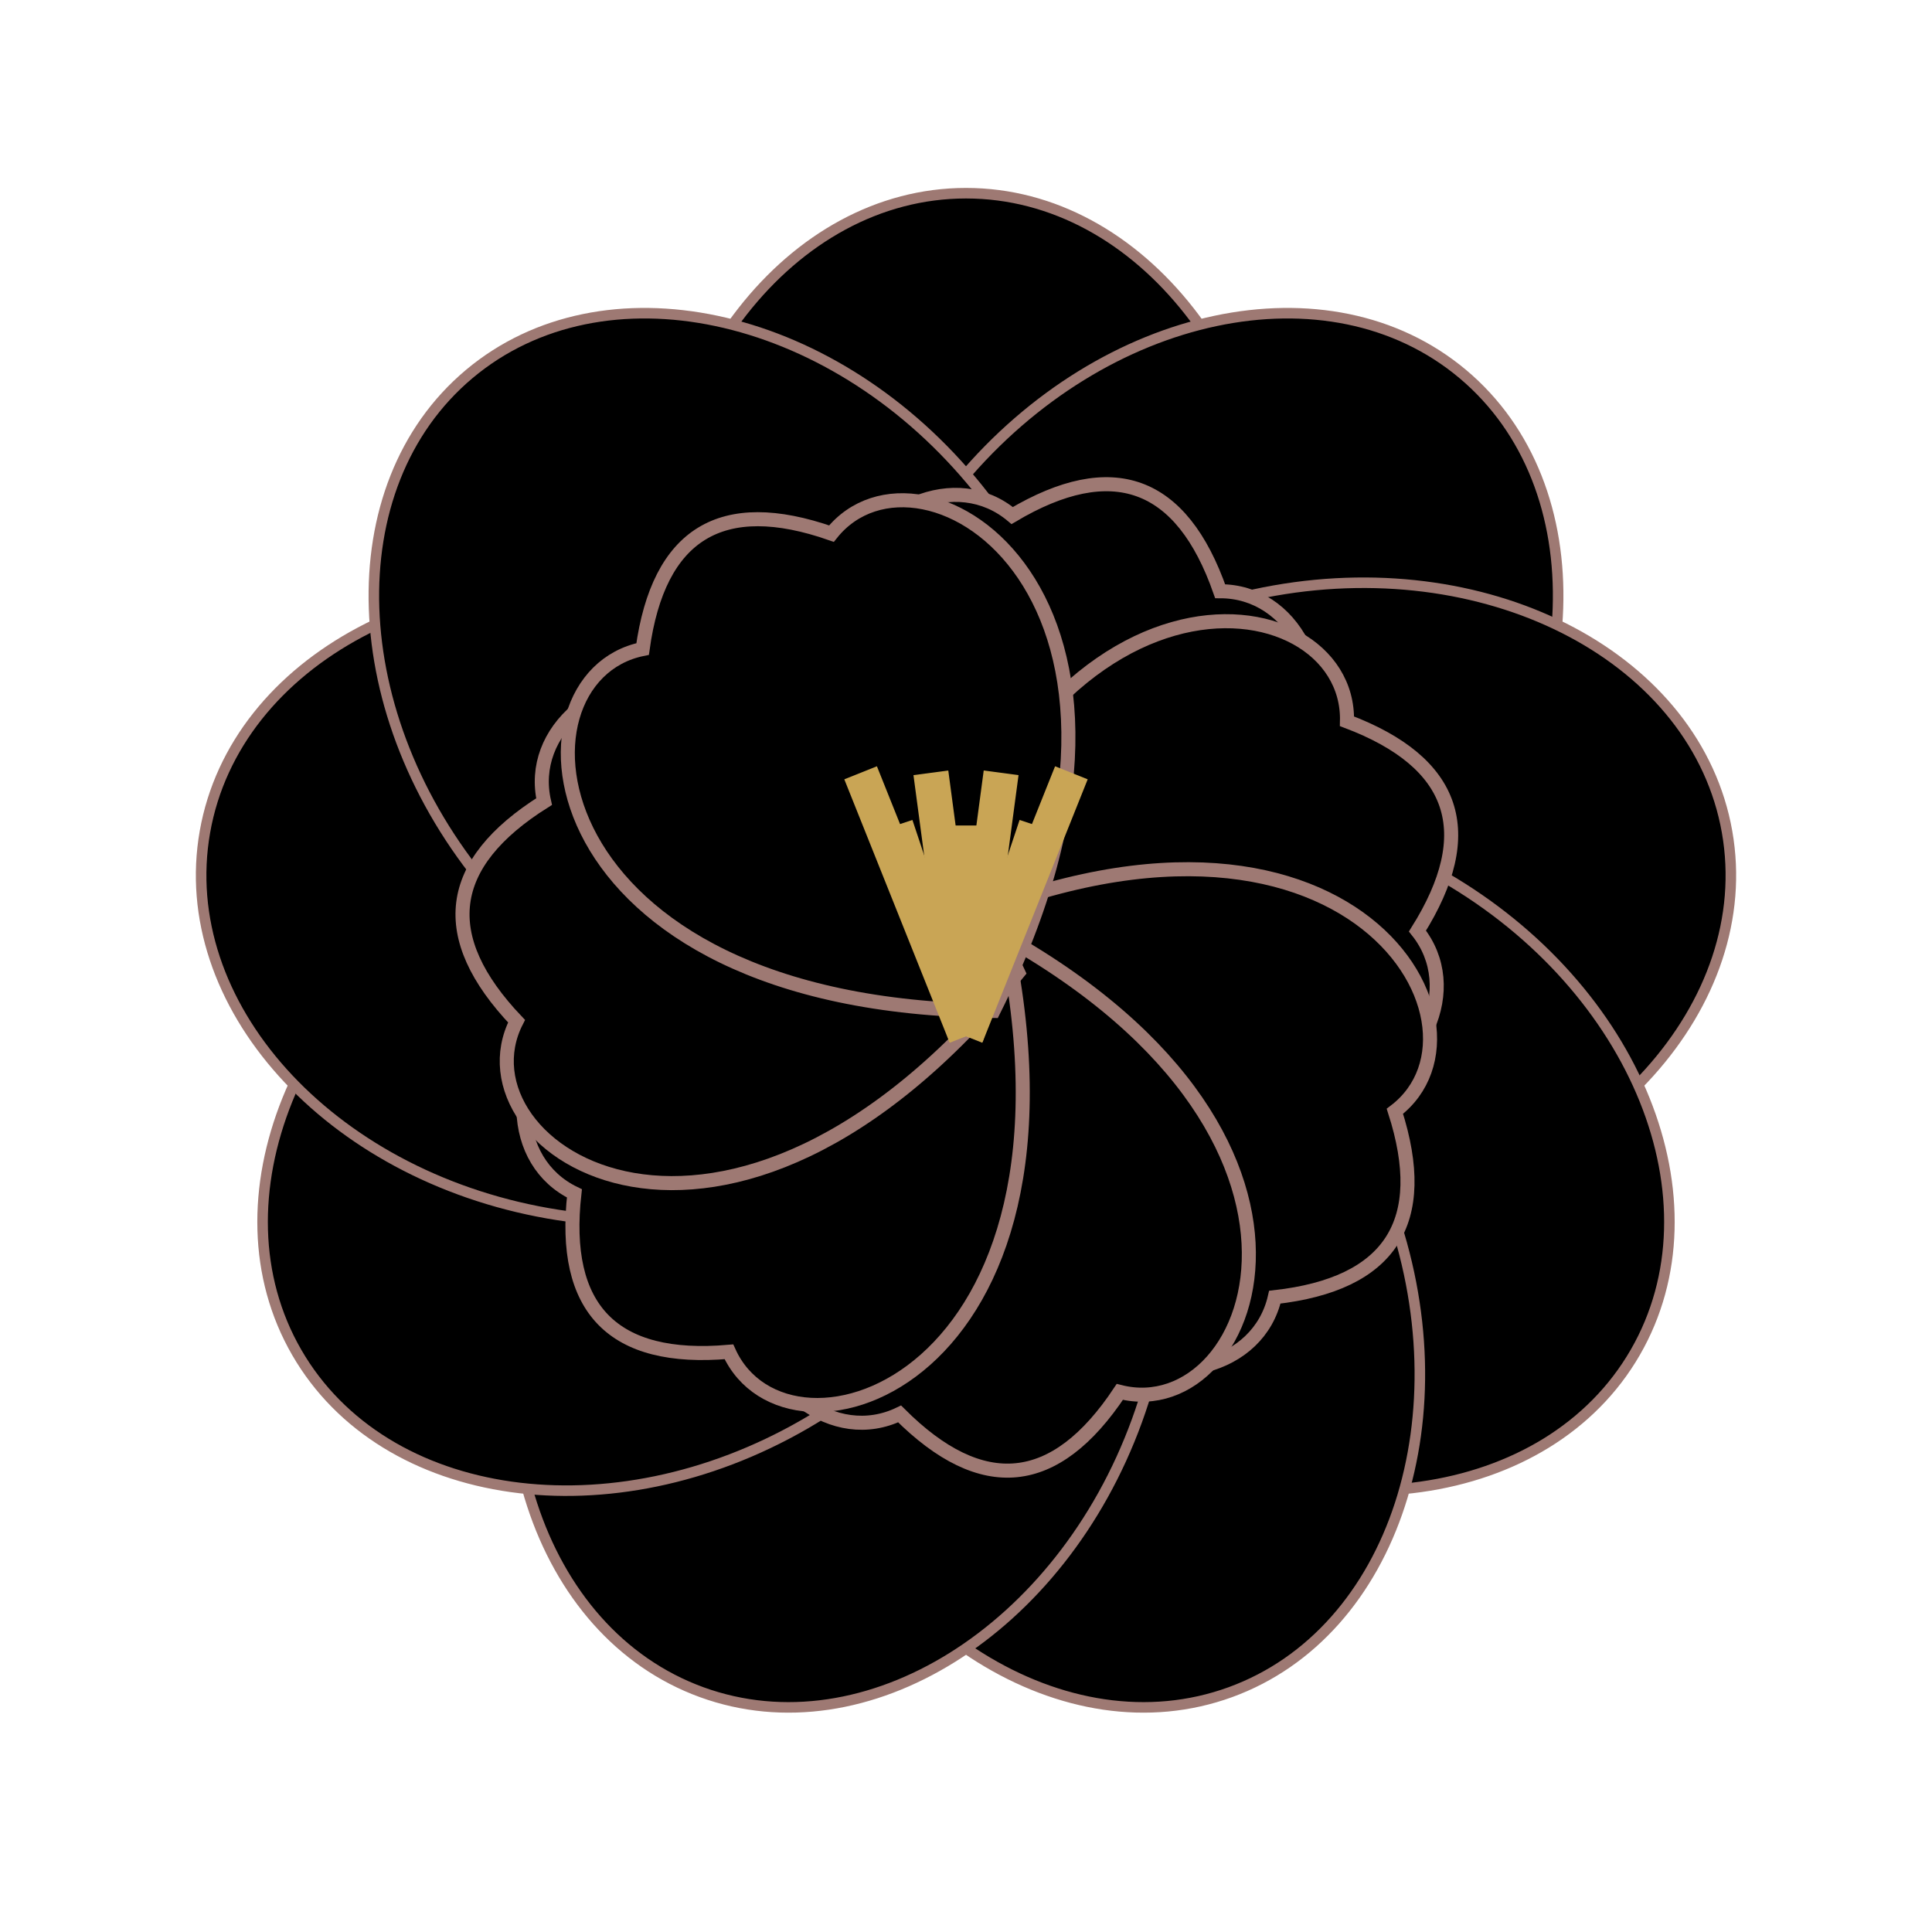
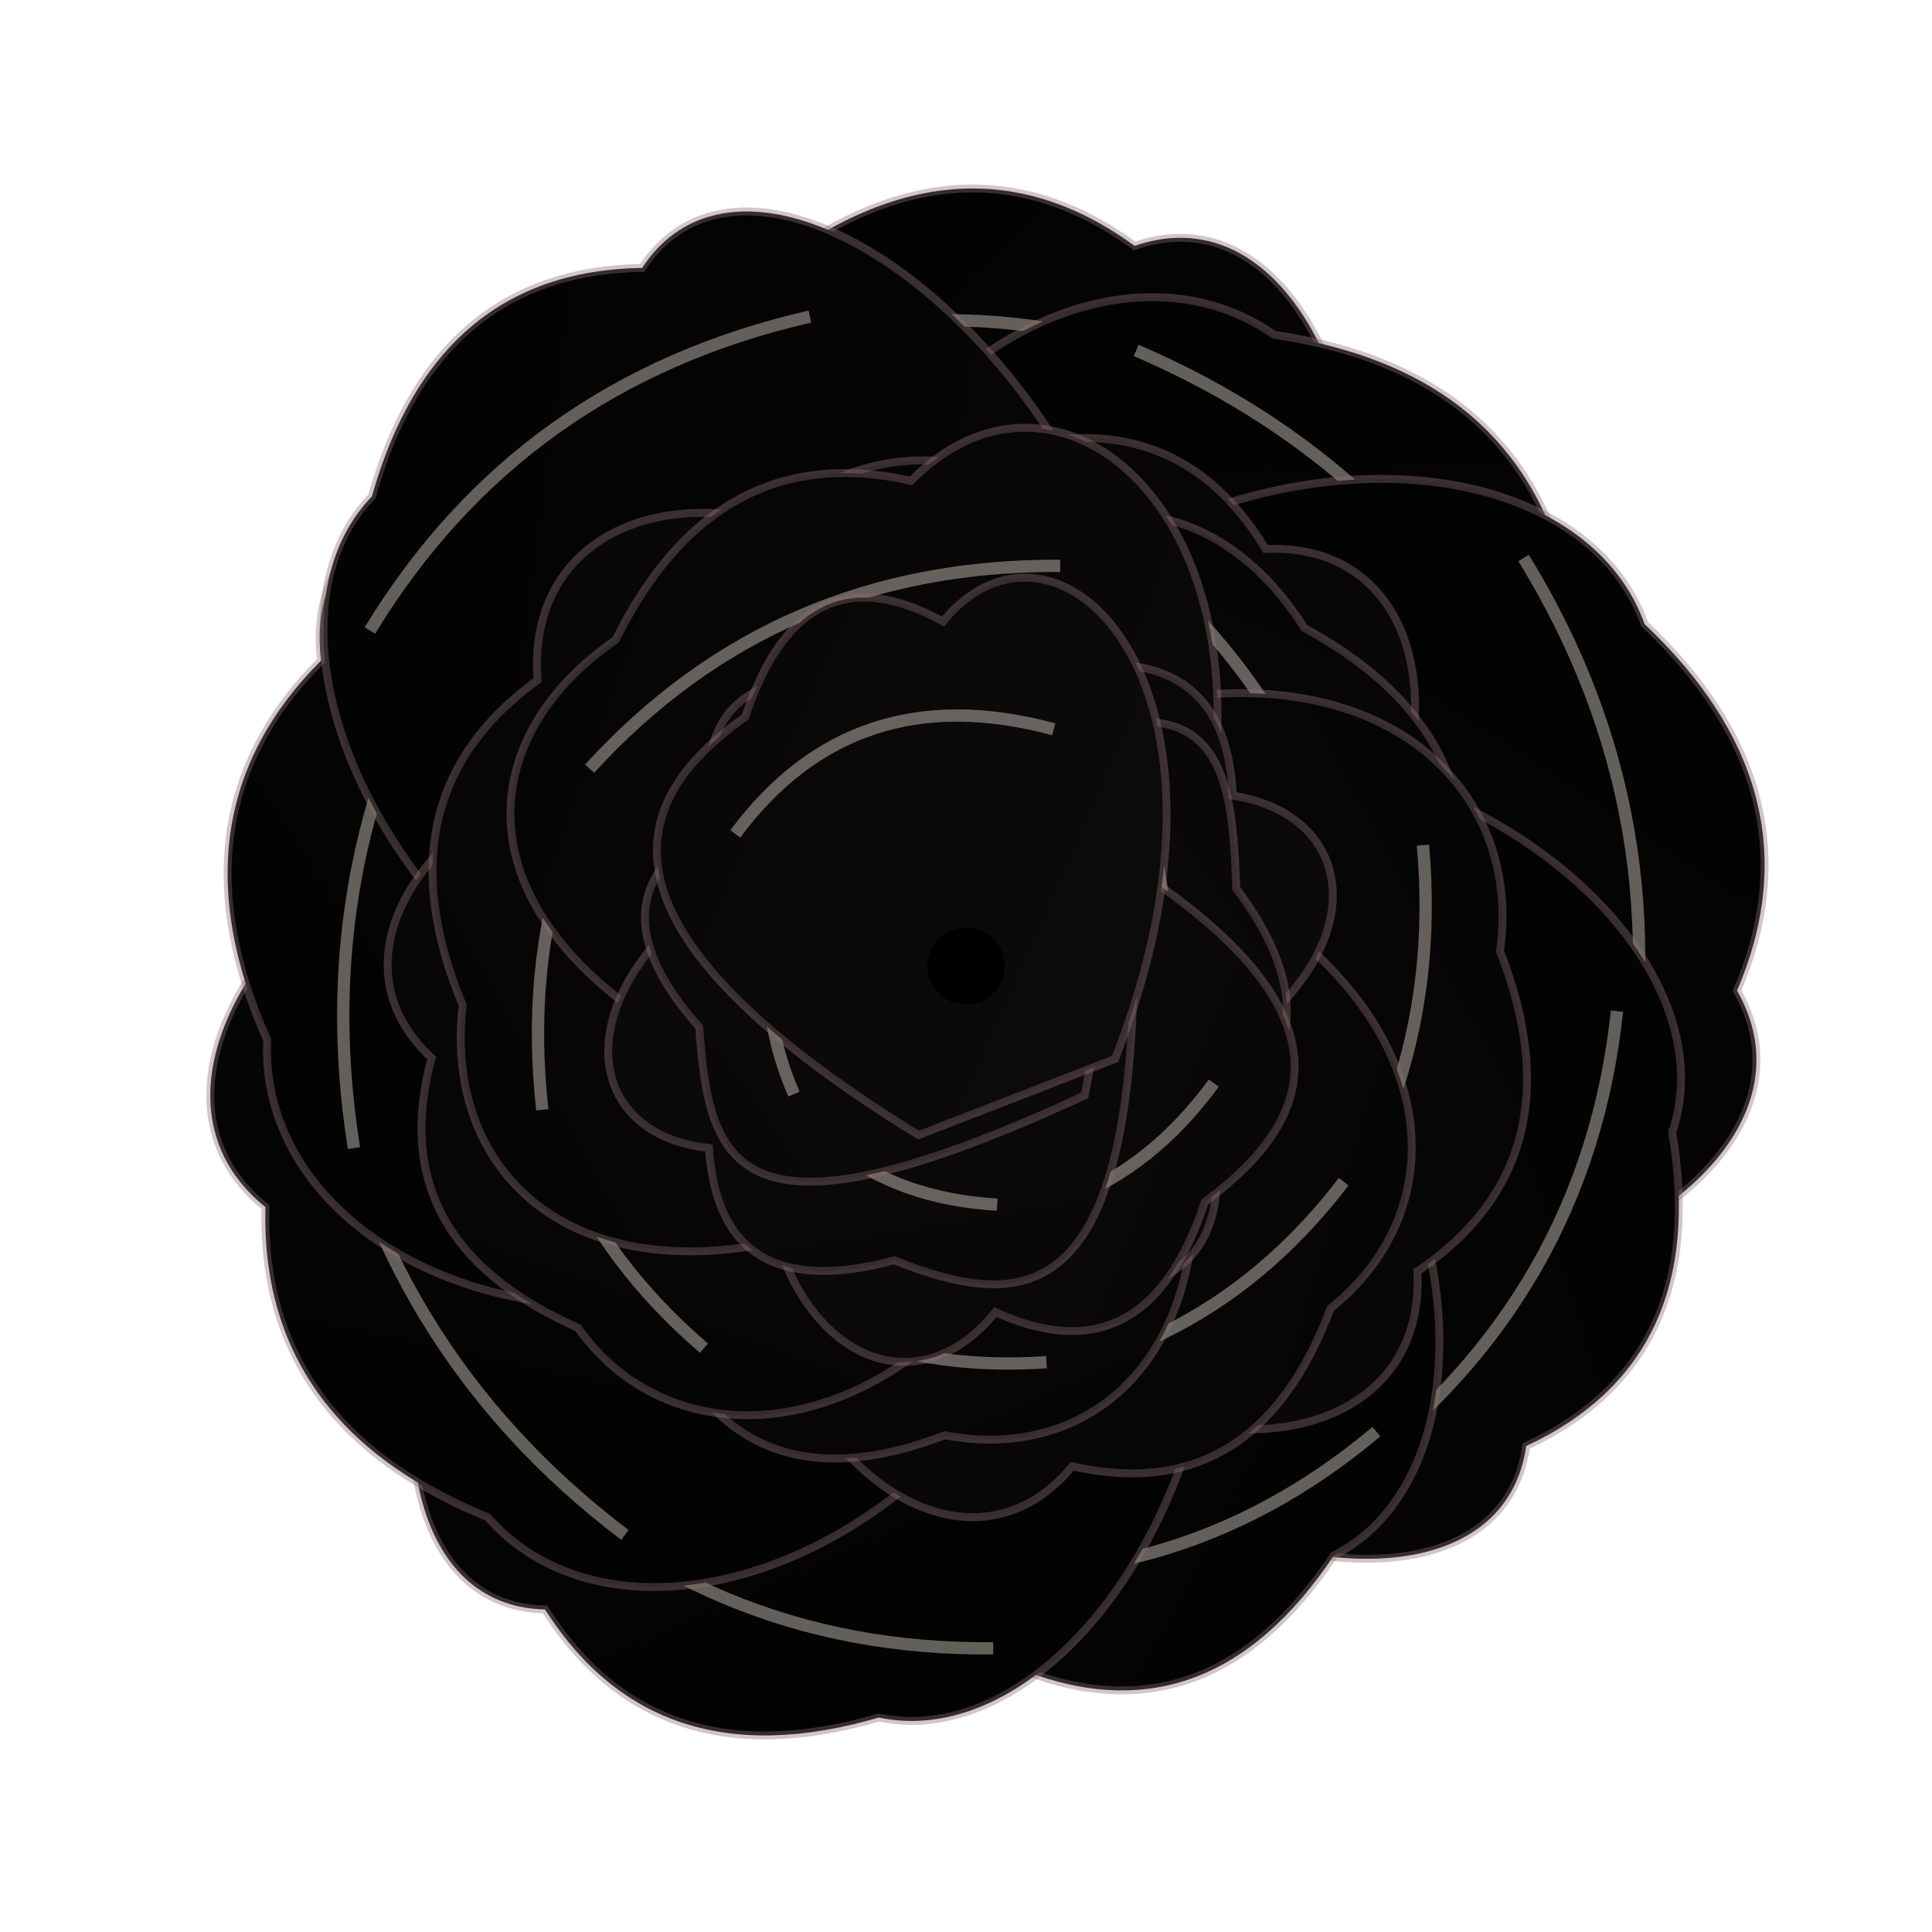
<svg xmlns="http://www.w3.org/2000/svg" width="110" height="110" viewBox="0 0 110 110">
-   <ellipse cx="55" cy="34" rx="18" ry="23" fill="__COLOR__" stroke="#9e7973" stroke-width=".6" transform="rotate(0.0 55 55)" />
-   <ellipse cx="55" cy="34" rx="18" ry="23" fill="__COLOR__" stroke="#9e7973" stroke-width=".6" transform="rotate(40.0 55 55)" />
-   <ellipse cx="55" cy="34" rx="18" ry="23" fill="__COLOR__" stroke="#9e7973" stroke-width=".6" transform="rotate(80.0 55 55)" />
-   <ellipse cx="55" cy="34" rx="18" ry="23" fill="__COLOR__" stroke="#9e7973" stroke-width=".6" transform="rotate(120.0 55 55)" />
-   <ellipse cx="55" cy="34" rx="18" ry="23" fill="__COLOR__" stroke="#9e7973" stroke-width=".6" transform="rotate(160.0 55 55)" />
-   <ellipse cx="55" cy="34" rx="18" ry="23" fill="__COLOR__" stroke="#9e7973" stroke-width=".6" transform="rotate(200.0 55 55)" />
-   <ellipse cx="55" cy="34" rx="18" ry="23" fill="__COLOR__" stroke="#9e7973" stroke-width=".6" transform="rotate(240.0 55 55)" />
-   <ellipse cx="55" cy="34" rx="18" ry="23" fill="__COLOR__" stroke="#9e7973" stroke-width=".6" transform="rotate(280.0 55 55)" />
-   <ellipse cx="55" cy="34" rx="18" ry="23" fill="__COLOR__" stroke="#9e7973" stroke-width=".6" transform="rotate(320.0 55 55)" />
-   <g transform="rotate(20.0 55 55)">
-     <path d="M55 58 C32.6 44 41 27.2 48.7 30 Q55 22.3 61.3 30 C69 27.2 77.4 44 55 58Z" fill="__COLOR__" stroke="#9e7973" stroke-width="0.8" />
+   <defs>
+     <linearGradient id="herbaceous-peony-fold" gradientUnits="userSpaceOnUse" x1="0" y1="0" x2="110" y2="110">
+       <stop offset="0" stop-color="__COLOR__" />
+       <stop offset="1" stop-color="#8d6d75" />
+     </linearGradient>
+   </defs>
+   <path d="M55 94Q41 91 34 80Q48 86 55 89Q64 81 77 80Q70 92 55 94Z" fill="#80916b" />
+   <g transform="rotate(0.00 55 55)">
+     <path d="M49 63C26.00 45 31.00 17.00 44.20 15.00Q55 7.00 64.60 14.00C79.00 9.00 86.00 46 61 63Z" fill="__COLOR__" stroke="#8e7175" stroke-opacity=".4" stroke-width=".45" />
+     <path d="M49 63C26.00 45 31.00 17.00 44.20 15.00Q55 7.00 64.60 14.00C79.00 9.00 86.00 46 61 63Z" fill="url(#herbaceous-peony-fold)" opacity="0.1" />
+     <path d="M39.40 21.00Q55 15.00 70.60 22.00" fill="none" stroke="#fff6e9" stroke-width="0.7" stroke-opacity=".38" />
  </g>
-   <g transform="rotate(71.42857 55 55)">
-     <path d="M55 58 C32.6 44 41 27.2 48.7 30 Q55 22.3 61.3 30 C69 27.2 77.4 44 55 58Z" fill="__COLOR__" stroke="#9e7973" stroke-width="0.8" />
+   <g transform="rotate(42.90 55 55)">
+     <path d="M49 63C24.21 45 29.21 18.73 43.39 16.73Q55 8.73 65.32 15.73C80.79 10.73 87.79 46 61 63Z" fill="__COLOR__" stroke="#8e7175" stroke-opacity=".4" stroke-width=".45" />
+     <path d="M49 63C24.21 45 29.21 18.73 43.39 16.73Q55 8.73 65.32 15.73C80.79 10.73 87.79 46 61 63Z" fill="url(#herbaceous-peony-fold)" opacity="0.1" />
+     <path d="M38.24 22.73Q55 16.73 71.76 23.73" fill="none" stroke="#fff6e9" stroke-width="0.7" stroke-opacity=".38" />
  </g>
-   <g transform="rotate(122.8571 55 55)">
-     <path d="M55 58 C32.6 44 41 27.2 48.7 30 Q55 22.3 61.3 30 C69 27.2 77.4 44 55 58Z" fill="__COLOR__" stroke="#9e7973" stroke-width="0.8" />
+   <g transform="rotate(78.51 55 55)">
+     <path d="M49 63C24.70 45 29.70 15.26 43.62 13.26Q55 5.26 65.12 12.26C80.30 7.26 87.30 46 61 63Z" fill="__COLOR__" stroke="#8e7175" stroke-opacity=".4" stroke-width=".45" />
+     <path d="M49 63C24.70 45 29.70 15.26 43.62 13.26Q55 5.26 65.12 12.26C80.30 7.26 87.30 46 61 63Z" fill="url(#herbaceous-peony-fold)" opacity="0.1" />
+     <path d="M38.56 19.26Q55 13.26 71.44 20.26" fill="none" stroke="#fff6e9" stroke-width="0.7" stroke-opacity=".38" />
  </g>
-   <g transform="rotate(174.2857 55 55)">
-     <path d="M55 58 C32.6 44 41 27.2 48.7 30 Q55 22.3 61.3 30 C69 27.2 77.4 44 55 58Z" fill="__COLOR__" stroke="#9e7973" stroke-width="0.8" />
+   <g transform="rotate(117.86 55 55)">
+     <path d="M49 63C26.85 45 31.85 17.03 44.58 15.03Q55 7.03 64.26 14.03C78.15 9.03 85.15 46 61 63Z" fill="__COLOR__" stroke="#8e7175" stroke-opacity=".4" stroke-width=".45" />
+     <path d="M49 63C26.85 45 31.85 17.03 44.58 15.03Q55 7.03 64.26 14.03C78.15 9.03 85.15 46 61 63Z" fill="url(#herbaceous-peony-fold)" opacity="0.1" />
+     <path d="M39.95 21.03Q55 15.03 70.05 22.03" fill="none" stroke="#fff6e9" stroke-width="0.7" stroke-opacity=".38" />
  </g>
-   <g transform="rotate(225.7143 55 55)">
-     <path d="M55 58 C32.6 44 41 27.2 48.7 30 Q55 22.3 61.3 30 C69 27.2 77.4 44 55 58Z" fill="__COLOR__" stroke="#9e7973" stroke-width="0.8" />
+   <g transform="rotate(162.58 55 55)">
+     <path d="M49 63C27.91 45 32.91 18.71 45.06 16.71Q55 8.71 63.83 15.71C77.09 10.71 84.09 46 61 63Z" fill="__COLOR__" stroke="#8e7175" stroke-opacity=".4" stroke-width=".45" />
+     <path d="M49 63C27.91 45 32.91 18.71 45.06 16.71Q55 8.71 63.83 15.71C77.09 10.71 84.09 46 61 63Z" fill="url(#herbaceous-peony-fold)" opacity="0.1" />
+     <path d="M40.64 22.71Q55 16.71 69.36 23.71" fill="none" stroke="#fff6e9" stroke-width="0.7" stroke-opacity=".38" />
  </g>
-   <g transform="rotate(277.1429 55 55)">
-     <path d="M55 58 C32.6 44 41 27.2 48.7 30 Q55 22.3 61.3 30 C69 27.2 77.4 44 55 58Z" fill="__COLOR__" stroke="#9e7973" stroke-width="0.8" />
+   <g transform="rotate(200.81 55 55)">
+     <path d="M49 63C26.54 45 31.54 15.24 44.44 13.24Q55 5.24 64.39 12.24C78.46 7.24 85.46 46 61 63Z" fill="__COLOR__" stroke="#8e7175" stroke-opacity=".4" stroke-width=".45" />
+     <path d="M49 63C26.54 45 31.54 15.24 44.44 13.24Q55 5.24 64.39 12.24C78.46 7.24 85.46 46 61 63Z" fill="url(#herbaceous-peony-fold)" opacity="0.1" />
+     <path d="M39.75 19.24Q55 13.24 70.25 20.24" fill="none" stroke="#fff6e9" stroke-width="0.7" stroke-opacity=".38" />
  </g>
-   <g transform="rotate(328.5714 55 55)">
-     <path d="M55 58 C32.6 44 41 27.2 48.7 30 Q55 22.3 61.3 30 C69 27.2 77.4 44 55 58Z" fill="__COLOR__" stroke="#9e7973" stroke-width="0.8" />
+   <g transform="rotate(237.00 55 55)">
+     <path d="M49 63C24.48 45 29.48 17.07 43.51 15.07Q55 7.07 65.21 14.07C80.52 9.07 87.52 46 61 63Z" fill="__COLOR__" stroke="#8e7175" stroke-opacity=".4" stroke-width=".45" />
+     <path d="M49 63C24.48 45 29.48 17.07 43.51 15.07Q55 7.07 65.21 14.07C80.52 9.07 87.52 46 61 63Z" fill="url(#herbaceous-peony-fold)" opacity="0.1" />
+     <path d="M38.41 21.07Q55 15.07 71.59 22.07" fill="none" stroke="#fff6e9" stroke-width="0.7" stroke-opacity=".38" />
  </g>
-   <path d="M55 59L49 44" stroke="#c9a555" stroke-width="2" />
-   <path d="M55 59L51 47" stroke="#c9a555" stroke-width="2" />
-   <path d="M55 59L53 44" stroke="#c9a555" stroke-width="2" />
-   <path d="M55 59L55 47" stroke="#c9a555" stroke-width="2" />
-   <path d="M55 59L57 44" stroke="#c9a555" stroke-width="2" />
-   <path d="M55 59L59 47" stroke="#c9a555" stroke-width="2" />
-   <path d="M55 59L61 44" stroke="#c9a555" stroke-width="2" />
+   <g transform="rotate(280.72 55 55)">
+     <path d="M49 63C24.36 45 29.36 18.69 43.46 16.69Q55 8.69 65.26 15.69C80.64 10.69 87.64 46 61 63Z" fill="__COLOR__" stroke="#8e7175" stroke-opacity=".4" stroke-width=".45" />
+     <path d="M49 63C24.36 45 29.36 18.69 43.46 16.69Q55 8.69 65.26 15.69C80.64 10.69 87.64 46 61 63Z" fill="url(#herbaceous-peony-fold)" opacity="0.1" />
+     <path d="M38.33 22.69Q55 16.69 71.67 23.69" fill="none" stroke="#fff6e9" stroke-width="0.7" stroke-opacity=".38" />
+   </g>
+   <g transform="rotate(322.63 55 55)">
+     <path d="M49 63C26.33 45 31.33 15.22 44.35 13.22Q55 5.22 64.47 12.22C78.67 7.22 85.67 46 61 63Z" fill="__COLOR__" stroke="#8e7175" stroke-opacity=".4" stroke-width=".45" />
+     <path d="M49 63C26.33 45 31.33 15.22 44.35 13.22Q55 5.22 64.47 12.22C78.67 7.22 85.67 46 61 63Z" fill="url(#herbaceous-peony-fold)" opacity="0.1" />
+     <path d="M39.62 19.22Q55 13.22 70.38 20.22" fill="none" stroke="#fff6e9" stroke-width="0.7" stroke-opacity=".38" />
+   </g>
+   <g transform="rotate(19.00 55 55)">
+     <path d="M49 63C29.00 45 34.00 30.00 45.55 28.00Q55 20.00 63.40 27.00C76.00 22.00 83.00 46 61 63Z" fill="__COLOR__" stroke="#8e7175" stroke-opacity=".4" stroke-width=".45" />
+     <path d="M49 63C29.00 45 34.00 30.00 45.55 28.00Q55 20.00 63.40 27.00C76.00 22.00 83.00 46 61 63Z" fill="url(#herbaceous-peony-fold)" opacity="0.135" />
+     <path d="M41.35 34.00Q55 28.00 68.65 35.00" fill="none" stroke="#fff6e9" stroke-width="0.7" stroke-opacity=".38" />
+   </g>
+   <g transform="rotate(66.90 55 55)">
+     <path d="M49 63C27.43 45 32.43 31.73 44.85 29.73Q55 21.73 64.03 28.73C77.57 23.73 84.57 46 61 63Z" fill="__COLOR__" stroke="#8e7175" stroke-opacity=".4" stroke-width=".45" />
+     <path d="M49 63C27.43 45 32.43 31.73 44.85 29.73Q55 21.73 64.03 28.73C77.57 23.73 84.57 46 61 63Z" fill="url(#herbaceous-peony-fold)" opacity="0.135" />
+     <path d="M40.33 35.73Q55 29.73 69.67 36.73" fill="none" stroke="#fff6e9" stroke-width="0.7" stroke-opacity=".38" />
+   </g>
+   <g transform="rotate(107.51 55 55)">
+     <path d="M49 63C27.87 45 32.87 28.26 45.04 26.26Q55 18.26 63.85 25.26C77.13 20.26 84.13 46 61 63Z" fill="__COLOR__" stroke="#8e7175" stroke-opacity=".4" stroke-width=".45" />
+     <path d="M49 63C27.87 45 32.87 28.26 45.04 26.26Q55 18.26 63.85 25.26C77.13 20.26 84.13 46 61 63Z" fill="url(#herbaceous-peony-fold)" opacity="0.135" />
+     <path d="M40.61 32.26Q55 26.26 69.39 33.26" fill="none" stroke="#fff6e9" stroke-width="0.7" stroke-opacity=".38" />
+   </g>
+   <g transform="rotate(151.86 55 55)">
+     <path d="M49 63C29.74 45 34.74 30.03 45.88 28.03Q55 20.03 63.10 27.03C75.26 22.03 82.26 46 61 63Z" fill="__COLOR__" stroke="#8e7175" stroke-opacity=".4" stroke-width=".45" />
+     <path d="M49 63C29.74 45 34.74 30.03 45.88 28.03Q55 20.03 63.10 27.03C75.26 22.03 82.26 46 61 63Z" fill="url(#herbaceous-peony-fold)" opacity="0.135" />
+     <path d="M41.83 34.03Q55 28.03 68.17 35.03" fill="none" stroke="#fff6e9" stroke-width="0.7" stroke-opacity=".38" />
+   </g>
+   <g transform="rotate(201.58 55 55)">
+     <path d="M49 63C30.67 45 35.67 31.71 46.30 29.71Q55 21.71 62.73 28.71C74.33 23.71 81.33 46 61 63Z" fill="__COLOR__" stroke="#8e7175" stroke-opacity=".4" stroke-width=".45" />
+     <path d="M49 63C30.67 45 35.67 31.71 46.30 29.71Q55 21.71 62.73 28.71C74.33 23.71 81.33 46 61 63Z" fill="url(#herbaceous-peony-fold)" opacity="0.135" />
+     <path d="M42.44 35.71Q55 29.71 67.56 36.71" fill="none" stroke="#fff6e9" stroke-width="0.7" stroke-opacity=".38" />
+   </g>
+   <g transform="rotate(244.81 55 55)">
+     <path d="M49 63C29.47 45 34.47 28.24 45.76 26.24Q55 18.24 63.21 25.24C75.53 20.24 82.53 46 61 63Z" fill="__COLOR__" stroke="#8e7175" stroke-opacity=".4" stroke-width=".45" />
+     <path d="M49 63C29.47 45 34.47 28.24 45.76 26.24Q55 18.24 63.21 25.24C75.53 20.24 82.53 46 61 63Z" fill="url(#herbaceous-peony-fold)" opacity="0.135" />
+     <path d="M41.66 32.24Q55 26.24 68.34 33.24" fill="none" stroke="#fff6e9" stroke-width="0.7" stroke-opacity=".38" />
+   </g>
+   <g transform="rotate(286.00 55 55)">
+     <path d="M49 63C27.67 45 32.67 30.07 44.95 28.07Q55 20.07 63.93 27.07C77.33 22.07 84.33 46 61 63Z" fill="__COLOR__" stroke="#8e7175" stroke-opacity=".4" stroke-width=".45" />
+     <path d="M49 63C27.67 45 32.67 30.07 44.95 28.07Q55 20.07 63.93 27.07C77.33 22.07 84.33 46 61 63Z" fill="url(#herbaceous-peony-fold)" opacity="0.135" />
+     <path d="M40.48 34.07Q55 28.07 69.52 35.07" fill="none" stroke="#fff6e9" stroke-width="0.7" stroke-opacity=".38" />
+   </g>
+   <g transform="rotate(334.72 55 55)">
+     <path d="M49 63C27.56 45 32.56 31.69 44.90 29.69Q55 21.69 63.97 28.69C77.44 23.69 84.44 46 61 63Z" fill="__COLOR__" stroke="#8e7175" stroke-opacity=".4" stroke-width=".45" />
+     <path d="M49 63C27.56 45 32.56 31.69 44.90 29.69Q55 21.69 63.97 28.69C77.44 23.69 84.44 46 61 63Z" fill="url(#herbaceous-peony-fold)" opacity="0.135" />
+     <path d="M40.42 35.69Q55 29.69 69.58 36.69" fill="none" stroke="#fff6e9" stroke-width="0.7" stroke-opacity=".38" />
+   </g>
+   <g transform="rotate(38.00 55 55)">
+     <path d="M49 63C35.00 45 40.00 41.00 48.25 39.00Q55 31.00 61.00 38.00C70.00 33.00 77.00 46 61 63Z" fill="__COLOR__" stroke="#8e7175" stroke-opacity=".4" stroke-width=".45" />
+     <path d="M49 63C35.00 45 40.00 41.00 48.25 39.00Q55 31.00 61.00 38.00C70.00 33.00 77.00 46 61 63Z" fill="url(#herbaceous-peony-fold)" opacity="0.17" />
+     <path d="M45.25 45.00Q55 39.00 64.75 46.00" fill="none" stroke="#fff6e9" stroke-width="0.7" stroke-opacity=".38" />
+   </g>
+   <g transform="rotate(100.90 55 55)">
+     <path d="M49 63C33.88 45 38.88 42.73 47.75 40.73Q55 32.73 61.45 39.73C71.12 34.73 78.12 46 61 63Z" fill="__COLOR__" stroke="#8e7175" stroke-opacity=".4" stroke-width=".45" />
+     <path d="M49 63C33.88 45 38.88 42.73 47.75 40.73Q55 32.73 61.45 39.73C71.12 34.73 78.12 46 61 63Z" fill="url(#herbaceous-peony-fold)" opacity="0.17" />
+     <path d="M44.52 46.73Q55 40.73 65.48 47.73" fill="none" stroke="#fff6e9" stroke-width="0.7" stroke-opacity=".38" />
+   </g>
+   <g transform="rotate(156.51 55 55)">
+     <path d="M49 63C34.19 45 39.19 39.26 47.89 37.26Q55 29.26 61.32 36.26C70.81 31.26 77.81 46 61 63Z" fill="__COLOR__" stroke="#8e7175" stroke-opacity=".4" stroke-width=".45" />
+     <path d="M49 63C34.19 45 39.19 39.26 47.89 37.26Q55 29.26 61.32 36.26C70.81 31.26 77.81 46 61 63Z" fill="url(#herbaceous-peony-fold)" opacity="0.17" />
+     <path d="M44.72 43.26Q55 37.26 65.28 44.26" fill="none" stroke="#fff6e9" stroke-width="0.7" stroke-opacity=".38" />
+   </g>
+   <g transform="rotate(215.86 55 55)">
+     <path d="M49 63C35.53 45 40.53 41.03 48.49 39.03Q55 31.03 60.79 38.03C69.47 33.03 76.47 46 61 63Z" fill="__COLOR__" stroke="#8e7175" stroke-opacity=".4" stroke-width=".45" />
+     <path d="M49 63C35.53 45 40.53 41.03 48.49 39.03Q55 31.03 60.79 38.03C69.47 33.03 76.47 46 61 63Z" fill="url(#herbaceous-peony-fold)" opacity="0.17" />
+     <path d="M45.60 45.03Q55 39.03 64.40 46.03" fill="none" stroke="#fff6e9" stroke-width="0.7" stroke-opacity=".38" />
+   </g>
+   <g transform="rotate(280.58 55 55)">
+     <path d="M49 63C36.20 45 41.20 42.71 48.79 40.71Q55 32.71 60.52 39.71C68.80 34.71 75.80 46 61 63Z" fill="__COLOR__" stroke="#8e7175" stroke-opacity=".4" stroke-width=".45" />
+     <path d="M49 63C36.20 45 41.20 42.71 48.79 40.71Q55 32.71 60.52 39.71C68.80 34.71 75.80 46 61 63Z" fill="url(#herbaceous-peony-fold)" opacity="0.17" />
+     <path d="M46.03 46.71Q55 40.71 63.97 47.71" fill="none" stroke="#fff6e9" stroke-width="0.7" stroke-opacity=".38" />
+   </g>
+   <g transform="rotate(338.81 55 55)">
+     <path d="M49 63C35.34 45 40.34 39.24 48.40 37.24Q55 29.24 60.87 36.24C69.66 31.24 76.66 46 61 63Z" fill="__COLOR__" stroke="#8e7175" stroke-opacity=".4" stroke-width=".45" />
+     <path d="M49 63C35.34 45 40.34 39.24 48.40 37.24Q55 29.24 60.87 36.24C69.66 31.24 76.66 46 61 63Z" fill="url(#herbaceous-peony-fold)" opacity="0.17" />
+     <path d="M45.47 43.24Q55 37.24 64.53 44.24" fill="none" stroke="#fff6e9" stroke-width="0.7" stroke-opacity=".38" />
+   </g>
+   <circle cx="55.00" cy="55.00" r="2.20" fill="__COLOR__" />
</svg>
